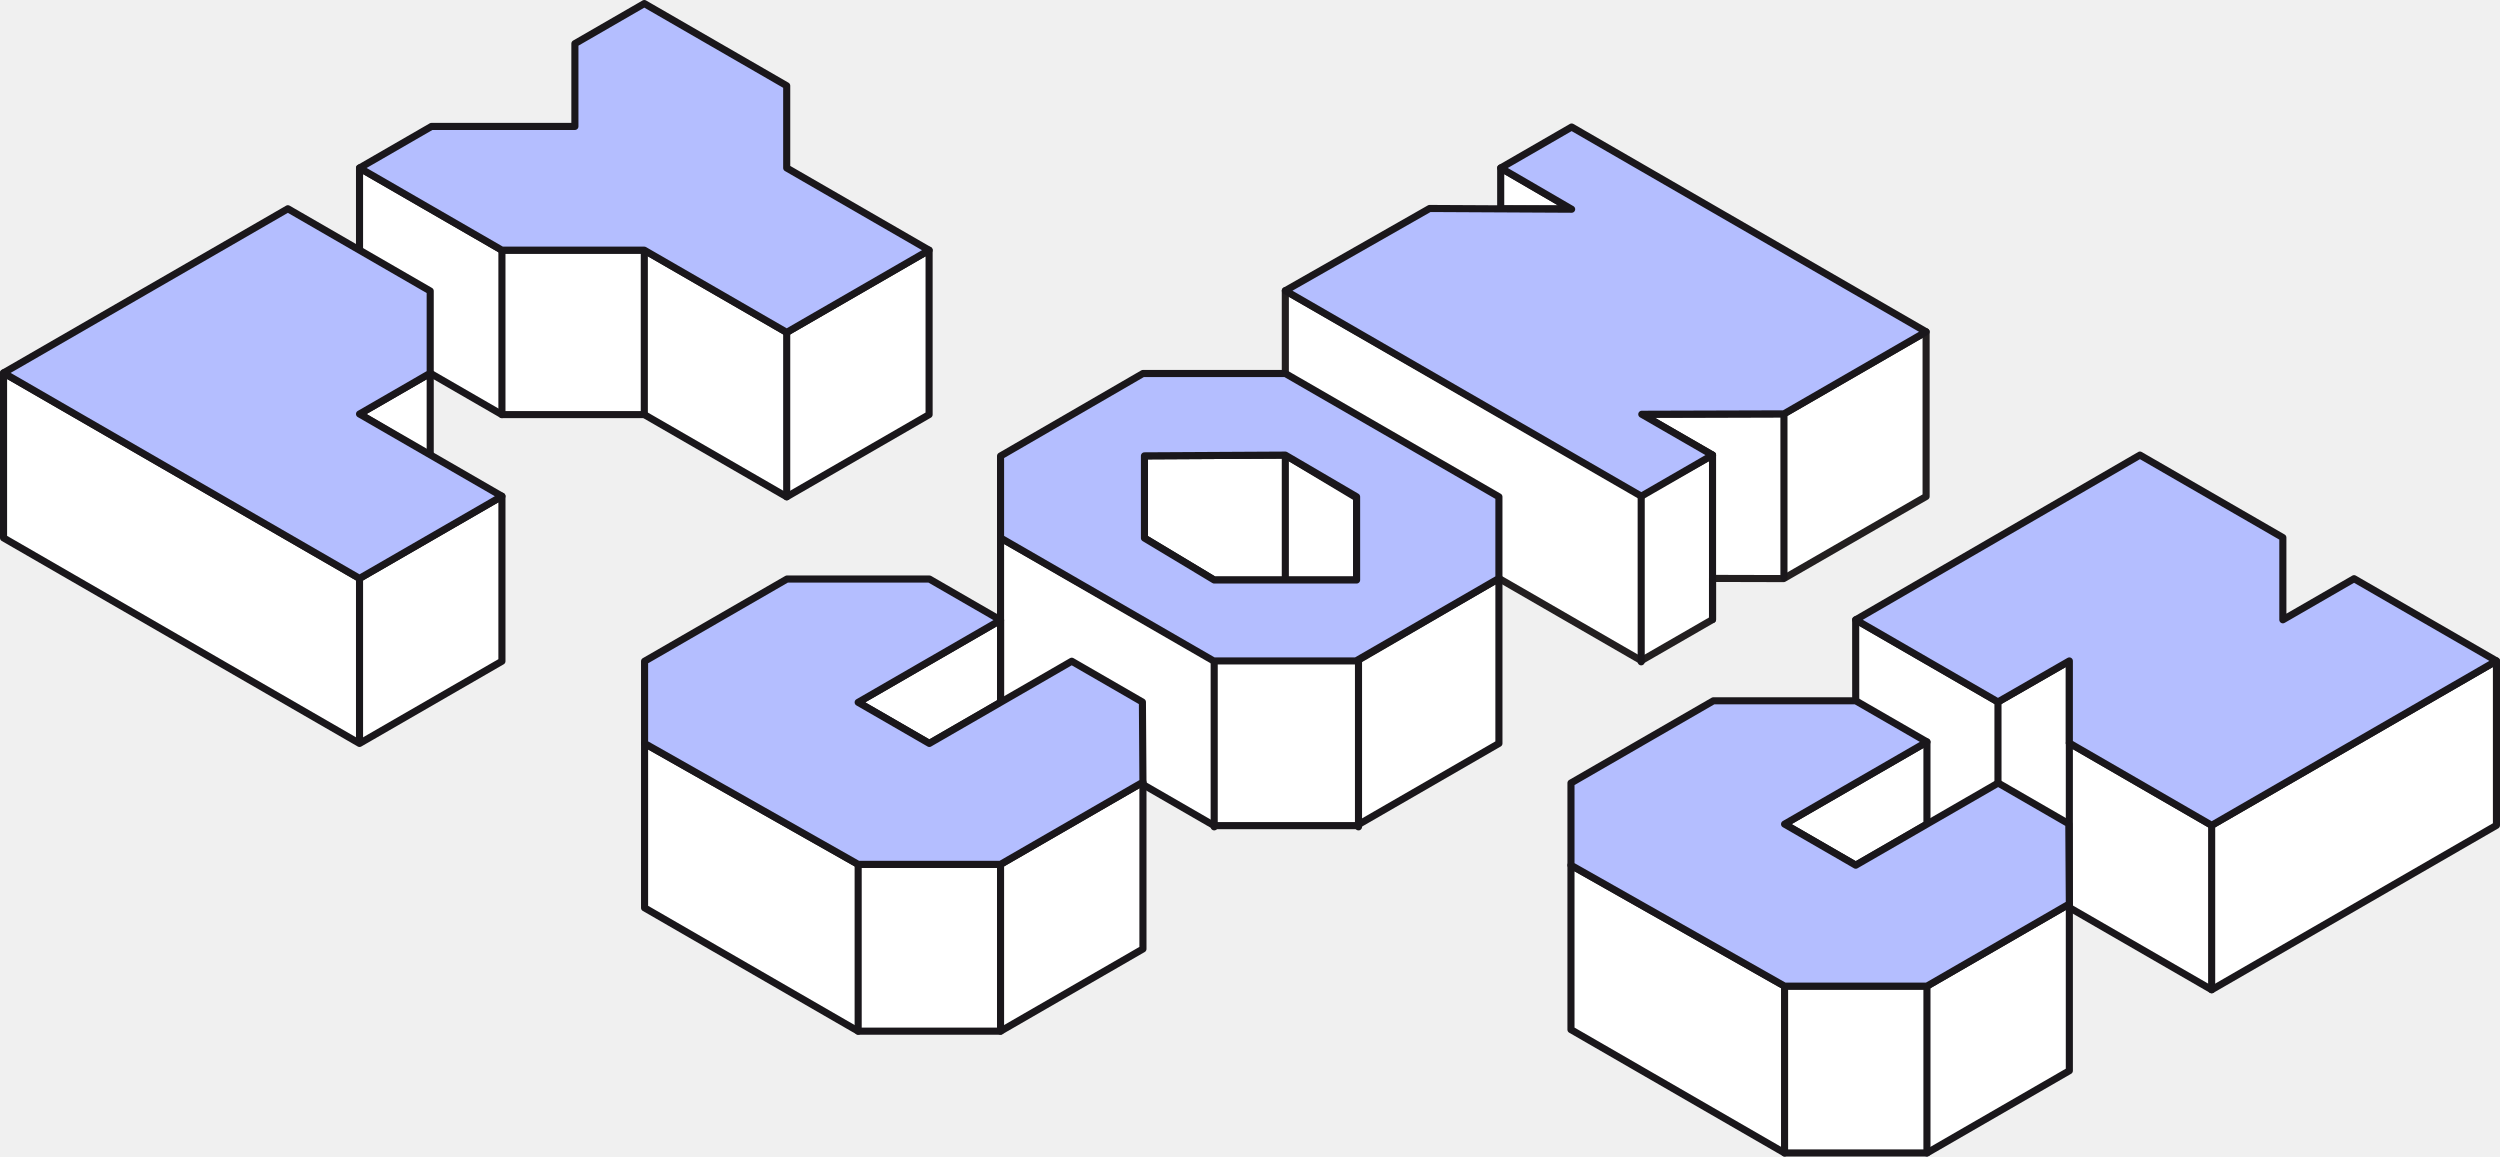
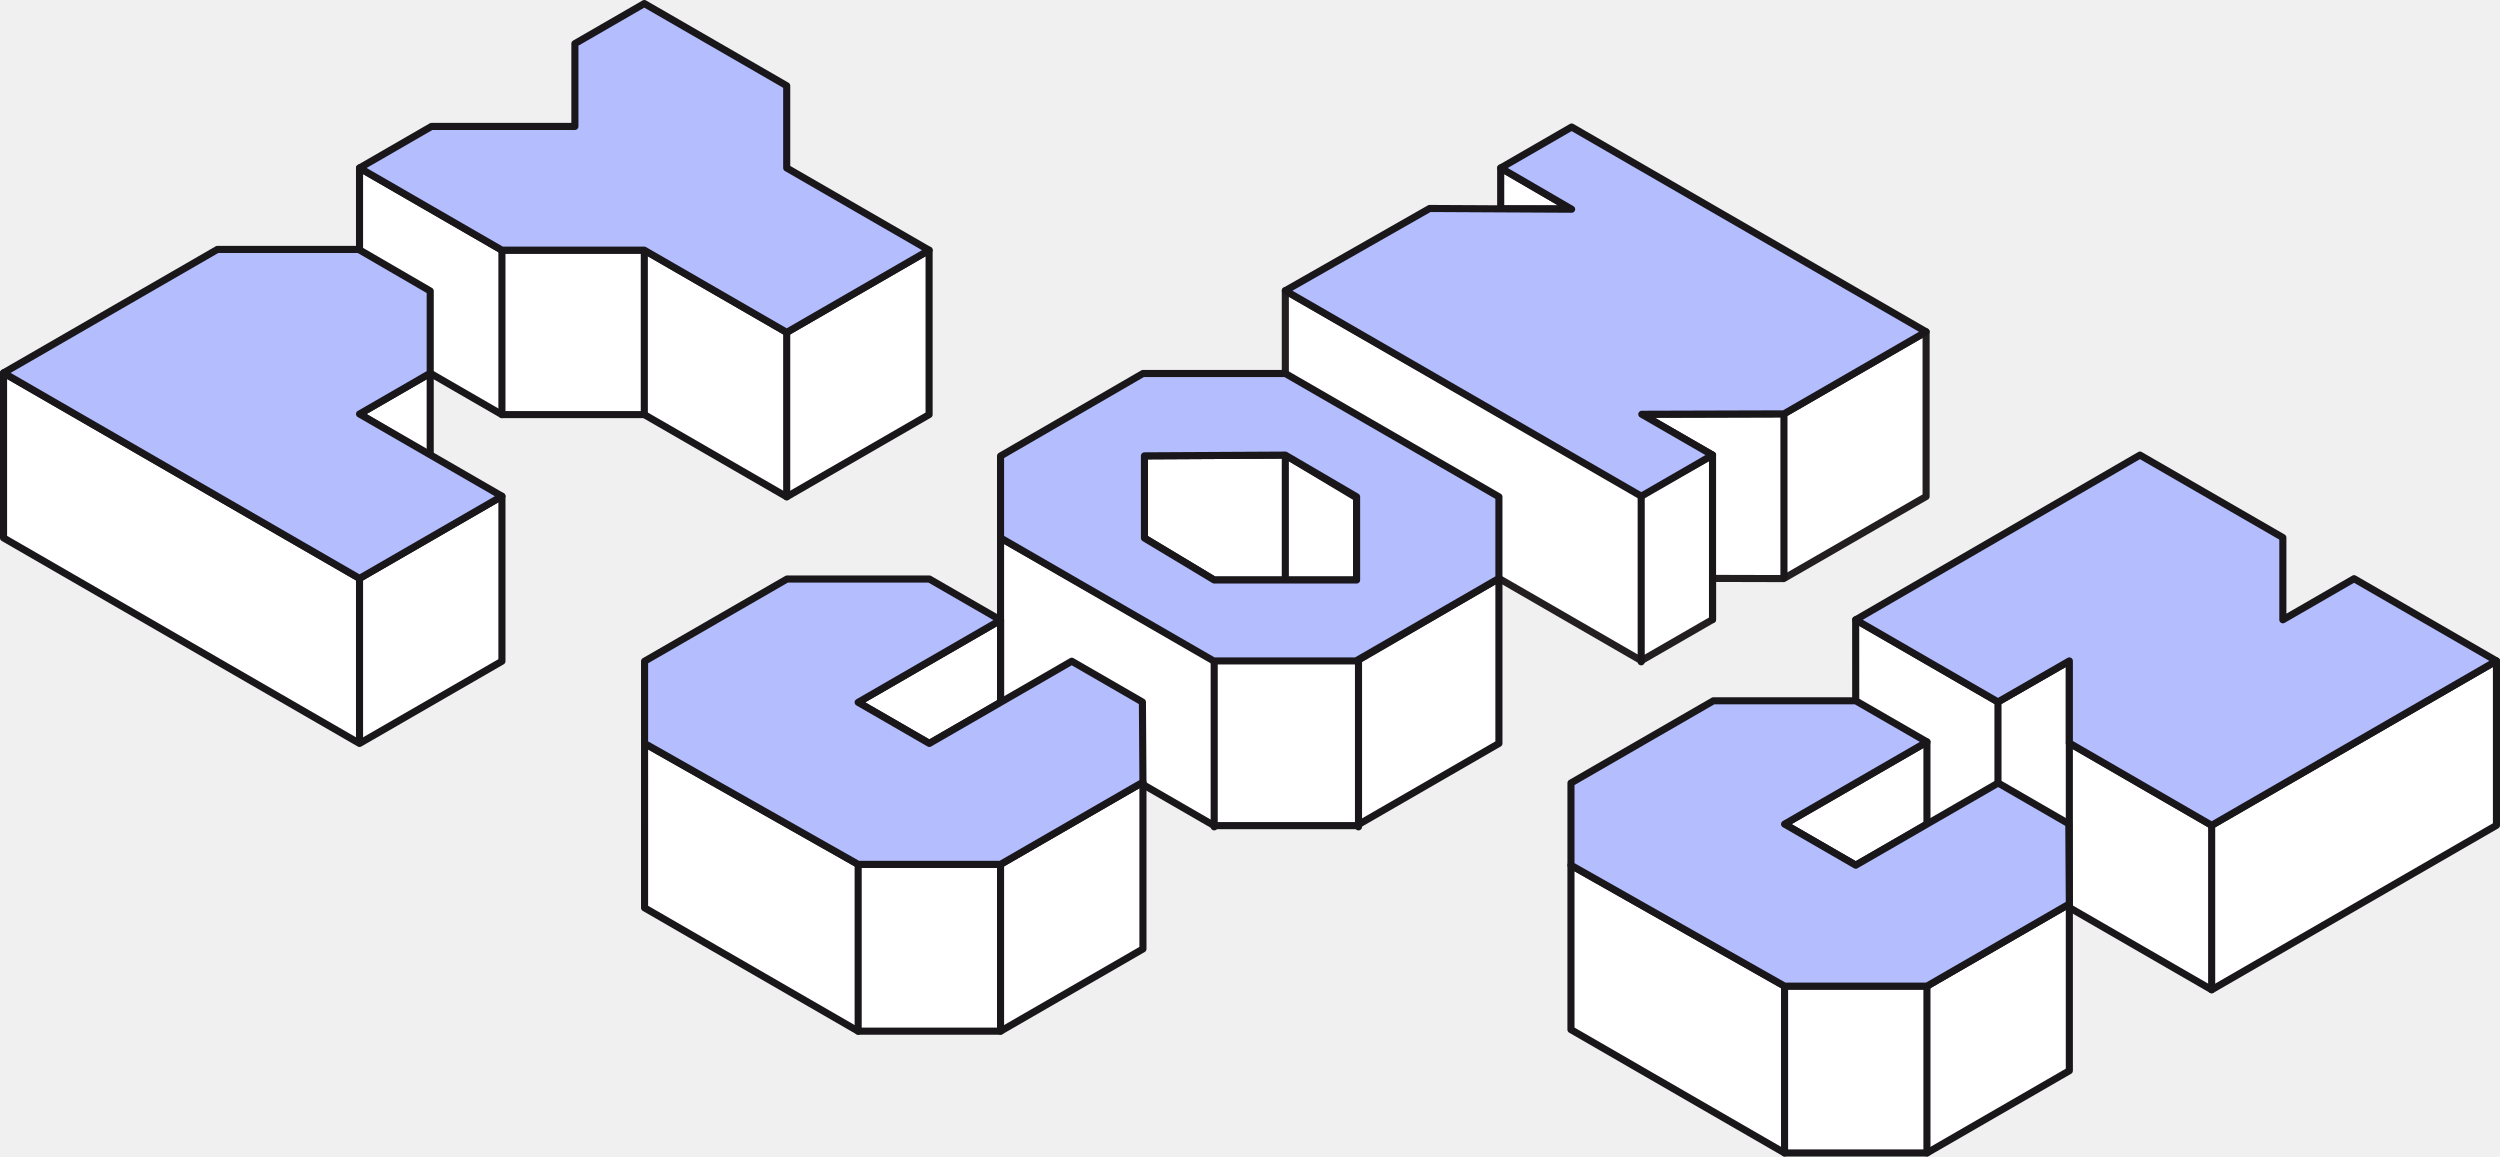
- <svg xmlns="http://www.w3.org/2000/svg" id="svg2" xml:space="preserve" enable-background="new 0 0 841.89 595.28" viewBox="0 0 610.985 282.654" height="282.654" width="610.985" y="0px" x="0px" version="1.1">
-   <defs id="defs358" />
-   <g transform="translate(0,-312.626)" id="Layer_1">
-     <g transform="translate(-115.4527,165.3064)" id="g204">
-       <polygon style="fill:#ffffff;stroke:#231f20;stroke-width:1.735;stroke-linecap:round;stroke-linejoin:round;stroke-miterlimit:10" id="polygon206" points="586.18,228.405 586.18,268.655 551.363,288.724 533.985,288.68 533.985,298.736 516.578,308.772 429.578,258.544 429.578,218.359 516.551,268.297 533.985,258.538 516.696,248.565 551.439,248.462 " stroke-miterlimit="10" />
-       <polygon style="fill:#ffffff;stroke:#1a171b;stroke-width:1.735;stroke-linecap:round;stroke-linejoin:round;stroke-miterlimit:10" id="polygon208" points="568.988,338.986 568.971,298.794 603.745,318.87 621.188,308.85 621.188,328.922 655.972,349.023 725.57,308.84 725.57,349.023 655.969,389.206 " stroke-miterlimit="10" />
-       <polygon style="fill:#ffffff;stroke:#1a171b;stroke-width:1.735;stroke-linecap:round;stroke-linejoin:round;stroke-miterlimit:10" id="polygon210" points="359.981,318.964 359.981,278.783 412.195,308.628 447.462,308.628 481.78,288.68 481.78,329.011 446.98,349.102 412.18,349.102 " stroke-miterlimit="10" />
-       <polygon style="fill:#ffffff;stroke:#1a171b;stroke-width:1.735;stroke-linecap:round;stroke-linejoin:round;stroke-miterlimit:10" id="polygon212" points="238.117,248.646 203.319,228.553 203.319,188.371 238.121,208.463 272.918,208.463 307.718,228.553 342.519,208.463 342.519,248.646 307.719,268.735 272.918,248.646 " stroke-miterlimit="10" />
-       <g id="g214">
-         <polygon style="fill:#ffffff;stroke:#1a171b;stroke-width:1.735;stroke-linecap:round;stroke-linejoin:round;stroke-miterlimit:10" id="polygon216" points="238.121,268.592 238.121,308.919 203.319,329.011 116.32,278.783 116.32,238.452 203.319,288.68 " stroke-miterlimit="10" />
-         <polygon style="fill:#ffffff;stroke:#1a171b;stroke-width:1.735;stroke-linecap:round;stroke-linejoin:round;stroke-miterlimit:10" id="polygon218" points="220.593,258.764 220.593,238.526 203.319,248.499 " stroke-miterlimit="10" />
-       </g>
-       <g id="g220">
-         <polygon style="fill:#ffffff;stroke:#1a171b;stroke-width:1.735;stroke-linecap:round;stroke-linejoin:round;stroke-miterlimit:10" id="polygon222" points="272.98,369.193 272.982,329.011 325.183,358.563 359.98,358.563 394.781,338.472 394.781,379.237 359.981,399.331 325.183,399.331 " stroke-miterlimit="10" />
-         <polygon style="fill:#ffffff;stroke:#1a171b;stroke-width:1.735;stroke-linecap:round;stroke-linejoin:round;stroke-miterlimit:10" id="polygon224" points="359.98,298.875 359.98,318.964 342.58,329.011 325.183,318.966 " stroke-miterlimit="10" />
-       </g>
-       <g id="g226">
-         <polygon style="fill:#ffffff;stroke:#1a171b;stroke-width:1.735;stroke-linecap:round;stroke-linejoin:round;stroke-miterlimit:10" id="polygon228" points="499.388,398.955 499.389,358.773 551.589,388.325 586.387,388.325 621.188,368.233 621.188,409 586.389,429.094 551.589,429.094 " stroke-miterlimit="10" />
-         <polygon style="fill:#ffffff;stroke:#1a171b;stroke-width:1.735;stroke-linecap:round;stroke-linejoin:round;stroke-miterlimit:10" id="polygon230" points="586.387,328.637 586.387,348.726 568.986,358.773 551.589,348.728 " stroke-miterlimit="10" />
-       </g>
-       <line style="fill:none;stroke:#1a171b;stroke-width:1.735;stroke-linecap:round;stroke-linejoin:round;stroke-miterlimit:10" id="line232" y2="327.56" x2="203.319" y1="288.68" x1="203.319" stroke-miterlimit="10" />
-       <line style="fill:none;stroke:#1a171b;stroke-width:1.735;stroke-linecap:round;stroke-linejoin:round;stroke-miterlimit:10" id="line234" y2="248.646" x2="238.121" y1="208.463" x1="238.121" stroke-miterlimit="10" />
-       <line style="fill:none;stroke:#1a171b;stroke-width:1.735;stroke-linecap:round;stroke-linejoin:round;stroke-miterlimit:10" id="line236" y2="248.646" x2="272.918" y1="208.463" x1="272.918" stroke-miterlimit="10" />
-       <line style="fill:none;stroke:#1a171b;stroke-width:1.735;stroke-linecap:round;stroke-linejoin:round;stroke-miterlimit:10" id="line238" y2="268.735" x2="307.718" y1="228.553" x1="307.718" stroke-miterlimit="10" />
-       <line style="fill:none;stroke:#1a171b;stroke-width:1.735;stroke-linecap:round;stroke-linejoin:round;stroke-miterlimit:10" id="line240" y2="399.331" x2="325.183" y1="358.563" x1="325.183" stroke-miterlimit="10" />
-       <line style="fill:none;stroke:#1a171b;stroke-width:1.735;stroke-linecap:round;stroke-linejoin:round;stroke-miterlimit:10" id="line242" y2="399.331" x2="359.98" y1="358.563" x1="359.98" stroke-miterlimit="10" />
-       <line style="fill:none;stroke:#1a171b;stroke-width:1.735;stroke-linecap:round;stroke-linejoin:round;stroke-miterlimit:10" id="line244" y2="429.094" x2="551.589" y1="388.325" x1="551.589" stroke-miterlimit="10" />
-       <line style="fill:none;stroke:#1a171b;stroke-width:1.735;stroke-linecap:round;stroke-linejoin:round;stroke-miterlimit:10" id="line246" y2="429.094" x2="586.387" y1="388.325" x1="586.387" stroke-miterlimit="10" />
-       <line style="fill:none;stroke:#1a171b;stroke-width:1.735;stroke-linecap:round;stroke-linejoin:round;stroke-miterlimit:10" id="line248" y2="349.396" x2="412.195" y1="308.628" x1="412.195" stroke-miterlimit="10" />
-       <line style="fill:none;stroke:#1a171b;stroke-width:1.735;stroke-linecap:round;stroke-linejoin:round;stroke-miterlimit:10" id="line250" y2="349.396" x2="447.462" y1="308.628" x1="447.462" stroke-miterlimit="10" />
-       <line style="fill:none;stroke:#1a171b;stroke-width:1.735;stroke-linecap:round;stroke-linejoin:round;stroke-miterlimit:10" id="line252" y2="389.206" x2="655.969" y1="349.022" x1="655.969" stroke-miterlimit="10" />
-       <line style="fill:none;stroke:#1a171b;stroke-width:1.735;stroke-linecap:round;stroke-linejoin:round;stroke-miterlimit:10" id="line254" y2="369.114" x2="621.188" y1="328.93" x1="621.188" stroke-miterlimit="10" />
-       <line style="fill:none;stroke:#1a171b;stroke-width:1.735;stroke-linecap:round;stroke-linejoin:round;stroke-miterlimit:10" id="line256" y2="358.99" x2="603.745" y1="318.806" x1="603.745" stroke-miterlimit="10" />
-       <line style="fill:none;stroke:#1a171b;stroke-width:1.735;stroke-linecap:round;stroke-linejoin:round;stroke-miterlimit:10" id="line258" y2="309.065" x2="516.551" y1="268.297" x1="516.551" stroke-miterlimit="10" />
-       <line style="fill:none;stroke:#1a171b;stroke-width:1.735;stroke-linecap:round;stroke-linejoin:round;stroke-miterlimit:10" id="line260" y2="298.736" x2="533.985" y1="258.538" x1="533.985" stroke-miterlimit="10" />
-       <line style="fill:none;stroke:#1a171b;stroke-width:1.735;stroke-linecap:round;stroke-linejoin:round;stroke-miterlimit:10" id="line262" y2="288.532" x2="551.439" y1="248.462" x1="551.439" stroke-miterlimit="10" />
-       <polygon style="fill:#ffffff;stroke:#1a171b;stroke-width:1.735;stroke-linecap:round;stroke-linejoin:round;stroke-miterlimit:10" id="polygon264" points="395.15,258.729 395.15,278.82 412.197,289.069 446.998,289.069 446.998,268.986 429.578,258.544 " stroke-miterlimit="10" />
-       <line style="fill:none;stroke:#1a171b;stroke-width:1.735;stroke-linecap:round;stroke-linejoin:round;stroke-miterlimit:10" id="line266" y2="288.682" x2="429.578" y1="258.544" x1="429.578" stroke-miterlimit="10" />
-       <polygon style="fill:#ffffff;stroke:#1a171b;stroke-width:1.735;stroke-linecap:round;stroke-linejoin:round;stroke-miterlimit:10" id="polygon268" points="482.216,188.371 482.216,198.359 499.388,198.359 " stroke-miterlimit="10" />
-       <polygon style="fill:#b4beff;stroke:#1a171b;stroke-width:1.735;stroke-linecap:round;stroke-linejoin:round;stroke-miterlimit:10" id="polygon270" points="464.841,198.27 429.578,218.359 516.576,268.588 533.985,258.538 516.696,248.565 551.439,248.462 586.18,228.405 499.55,178.362 482.216,188.371 499.55,198.452 " stroke-miterlimit="10" />
-       <polygon style="fill:#b4beff;stroke:#1a171b;stroke-width:1.735;stroke-linecap:round;stroke-linejoin:round;stroke-miterlimit:10" id="polygon272" points="116.32,238.452 203.319,288.68 238.121,268.592 203.319,248.499 220.593,238.526 220.593,218.435 185.803,198.337 " stroke-miterlimit="10" />
-       <polygon style="fill:#b4beff;stroke:#1a171b;stroke-width:1.735;stroke-linecap:round;stroke-linejoin:round;stroke-miterlimit:10" id="polygon274" points="394.652,318.895 394.781,338.472 359.98,358.563 325.183,358.563 272.982,329.011 272.982,308.921 307.783,288.829 342.581,288.829 359.981,298.873 325.183,318.966 342.58,329.011 377.381,308.919 " stroke-miterlimit="10" />
-       <polygon style="fill:#b4beff;stroke:#1a171b;stroke-width:1.735;stroke-linecap:round;stroke-linejoin:round;stroke-miterlimit:10" id="polygon276" points="621.059,348.656 621.188,368.233 586.387,388.325 551.589,388.325 499.389,358.773 499.389,338.683 534.19,318.591 568.988,318.591 586.389,328.636 551.589,348.728 568.986,358.773 603.787,338.682 " stroke-miterlimit="10" />
-       <polygon style="fill:#b4beff;stroke:#1a171b;stroke-width:1.735;stroke-linecap:round;stroke-linejoin:round;stroke-miterlimit:10" id="polygon278" points="655.972,349.023 725.57,308.84 690.77,288.749 673.369,298.794 673.369,278.7 638.444,258.538 568.975,298.794 603.745,318.87 621.188,308.85 621.188,328.922 " stroke-miterlimit="10" />
-       <path style="fill:#b4beff;stroke:#1a171b;stroke-width:1.735;stroke-linecap:round;stroke-linejoin:round;stroke-miterlimit:10" id="path280" d="m 429.58,238.599 -34.799,0 -34.8,20.165 0,20.02 52.069,30.063 34.802,0 34.926,-20.167 0,-19.944 -52.198,-30.137 z m 17.418,50.47 -34.801,0 -17.047,-10.249 0,-20.092 34.428,-0.185 17.42,10.191 0,20.335 z" stroke-miterlimit="10" />
-       <polygon style="fill:#b4beff;stroke:#1a171b;stroke-width:1.735;stroke-linecap:round;stroke-linejoin:round;stroke-miterlimit:10" id="polygon282" points="238.121,208.463 272.918,208.463 307.718,228.553 342.519,208.463 307.719,188.371 307.719,168.278 272.918,148.187 255.953,157.982 255.953,178.218 220.904,178.218 203.319,188.371 " stroke-miterlimit="10" />
+ <svg xmlns="http://www.w3.org/2000/svg" version="1.1" id="Layer_1" x="0px" y="0px" width="610.985" height="282.653" viewBox="0 0 610.985 282.653" enable-background="new 0 0 841.891 595.281" xml:space="preserve">
+   <defs id="defs85" />
+   <g id="g3" transform="translate(-115.4527,-147.3196)">
+     <polygon stroke-miterlimit="10" points="429.578,258.544 429.578,218.359 516.551,268.296 533.985,258.539 516.696,248.565 551.439,248.462 586.179,228.405 586.179,268.656 551.363,288.724 533.985,288.679 533.985,298.736 516.578,308.773 " id="polygon5" style="fill:#ffffff;stroke:#231f20;stroke-width:1.735;stroke-linecap:round;stroke-linejoin:round;stroke-miterlimit:10" />
+     <polygon stroke-miterlimit="10" points="621.187,308.849 621.187,328.921 655.971,349.023 725.57,308.839 725.57,349.023 655.969,389.207 568.988,338.986 568.97,298.794 603.745,318.871 " id="polygon7" style="fill:#ffffff;stroke:#1a171b;stroke-width:1.735;stroke-linecap:round;stroke-linejoin:round;stroke-miterlimit:10" />
+     <polygon stroke-miterlimit="10" points="412.195,308.628 447.462,308.628 481.78,288.679 481.78,329.011 446.98,349.101 412.179,349.101 359.981,318.964 359.981,278.783 " id="polygon9" style="fill:#ffffff;stroke:#1a171b;stroke-width:1.735;stroke-linecap:round;stroke-linejoin:round;stroke-miterlimit:10" />
+     <polygon stroke-miterlimit="10" points="342.518,208.463 342.518,248.646 307.719,268.736 272.918,248.646 238.117,248.646 203.319,228.553 203.319,188.371 238.121,208.463 272.918,208.463 307.718,228.553 " id="polygon11" style="fill:#ffffff;stroke:#1a171b;stroke-width:1.735;stroke-linecap:round;stroke-linejoin:round;stroke-miterlimit:10" />
+     <g id="g13">
+       <polygon stroke-miterlimit="10" points="238.121,268.591 238.121,308.919 203.319,329.011 116.32,278.783 116.32,238.452 203.319,288.679 " id="polygon15" style="fill:#ffffff;stroke:#1a171b;stroke-width:1.735;stroke-linecap:round;stroke-linejoin:round;stroke-miterlimit:10" />
+       <polygon stroke-miterlimit="10" points="220.593,258.763 220.593,238.526 203.319,248.499 " id="polygon17" style="fill:#ffffff;stroke:#1a171b;stroke-width:1.735;stroke-linecap:round;stroke-linejoin:round;stroke-miterlimit:10" />
    </g>
+     <g id="g19">
+       <polygon stroke-miterlimit="10" points="325.182,358.564 359.98,358.564 394.781,338.472 394.781,379.238 359.981,399.332 325.182,399.332 272.98,369.193 272.982,329.011 " id="polygon21" style="fill:#ffffff;stroke:#1a171b;stroke-width:1.735;stroke-linecap:round;stroke-linejoin:round;stroke-miterlimit:10" />
+       <polygon stroke-miterlimit="10" points="342.58,329.011 325.182,318.966 359.98,298.875 359.98,318.964 " id="polygon23" style="fill:#ffffff;stroke:#1a171b;stroke-width:1.735;stroke-linecap:round;stroke-linejoin:round;stroke-miterlimit:10" />
+     </g>
+     <g id="g25">
+       <polygon stroke-miterlimit="10" points="551.589,388.326 586.386,388.326 621.187,368.234 621.187,409 586.388,429.093 551.589,429.093 499.387,398.955 499.388,358.773 " id="polygon27" style="fill:#ffffff;stroke:#1a171b;stroke-width:1.735;stroke-linecap:round;stroke-linejoin:round;stroke-miterlimit:10" />
+       <polygon stroke-miterlimit="10" points="568.986,358.773 551.589,348.728 586.386,328.636 586.386,348.726 " id="polygon29" style="fill:#ffffff;stroke:#1a171b;stroke-width:1.735;stroke-linecap:round;stroke-linejoin:round;stroke-miterlimit:10" />
+     </g>
+     <line stroke-miterlimit="10" x1="203.319" y1="288.679" x2="203.319" y2="327.56" id="line31" style="fill:none;stroke:#1a171b;stroke-width:1.735;stroke-linecap:round;stroke-linejoin:round;stroke-miterlimit:10" />
+     <line stroke-miterlimit="10" x1="238.121" y1="208.463" x2="238.121" y2="248.646" id="line33" style="fill:none;stroke:#1a171b;stroke-width:1.735;stroke-linecap:round;stroke-linejoin:round;stroke-miterlimit:10" />
+     <line stroke-miterlimit="10" x1="272.918" y1="208.463" x2="272.918" y2="248.646" id="line35" style="fill:none;stroke:#1a171b;stroke-width:1.735;stroke-linecap:round;stroke-linejoin:round;stroke-miterlimit:10" />
+     <line stroke-miterlimit="10" x1="307.718" y1="228.553" x2="307.718" y2="268.736" id="line37" style="fill:none;stroke:#1a171b;stroke-width:1.735;stroke-linecap:round;stroke-linejoin:round;stroke-miterlimit:10" />
+     <line stroke-miterlimit="10" x1="325.182" y1="358.564" x2="325.182" y2="399.332" id="line39" style="fill:none;stroke:#1a171b;stroke-width:1.735;stroke-linecap:round;stroke-linejoin:round;stroke-miterlimit:10" />
+     <line stroke-miterlimit="10" x1="359.98" y1="358.564" x2="359.98" y2="399.332" id="line41" style="fill:none;stroke:#1a171b;stroke-width:1.735;stroke-linecap:round;stroke-linejoin:round;stroke-miterlimit:10" />
+     <line stroke-miterlimit="10" x1="551.589" y1="388.326" x2="551.589" y2="429.093" id="line43" style="fill:none;stroke:#1a171b;stroke-width:1.735;stroke-linecap:round;stroke-linejoin:round;stroke-miterlimit:10" />
+     <line stroke-miterlimit="10" x1="586.386" y1="388.326" x2="586.386" y2="429.093" id="line45" style="fill:none;stroke:#1a171b;stroke-width:1.735;stroke-linecap:round;stroke-linejoin:round;stroke-miterlimit:10" />
+     <line stroke-miterlimit="10" x1="412.195" y1="308.628" x2="412.195" y2="349.396" id="line47" style="fill:none;stroke:#1a171b;stroke-width:1.735;stroke-linecap:round;stroke-linejoin:round;stroke-miterlimit:10" />
+     <line stroke-miterlimit="10" x1="447.462" y1="308.628" x2="447.462" y2="349.396" id="line49" style="fill:none;stroke:#1a171b;stroke-width:1.735;stroke-linecap:round;stroke-linejoin:round;stroke-miterlimit:10" />
+     <line stroke-miterlimit="10" x1="655.969" y1="349.023" x2="655.969" y2="389.207" id="line51" style="fill:none;stroke:#1a171b;stroke-width:1.735;stroke-linecap:round;stroke-linejoin:round;stroke-miterlimit:10" />
+     <line stroke-miterlimit="10" x1="621.187" y1="328.929" x2="621.187" y2="369.115" id="line53" style="fill:none;stroke:#1a171b;stroke-width:1.735;stroke-linecap:round;stroke-linejoin:round;stroke-miterlimit:10" />
+     <line stroke-miterlimit="10" x1="603.745" y1="318.806" x2="603.745" y2="358.99" id="line55" style="fill:none;stroke:#1a171b;stroke-width:1.735;stroke-linecap:round;stroke-linejoin:round;stroke-miterlimit:10" />
+     <line stroke-miterlimit="10" x1="516.551" y1="268.296" x2="516.551" y2="309.066" id="line57" style="fill:none;stroke:#1a171b;stroke-width:1.735;stroke-linecap:round;stroke-linejoin:round;stroke-miterlimit:10" />
+     <line stroke-miterlimit="10" x1="533.985" y1="258.539" x2="533.985" y2="298.736" id="line59" style="fill:none;stroke:#1a171b;stroke-width:1.735;stroke-linecap:round;stroke-linejoin:round;stroke-miterlimit:10" />
+     <line stroke-miterlimit="10" x1="551.439" y1="248.462" x2="551.439" y2="288.533" id="line61" style="fill:none;stroke:#1a171b;stroke-width:1.735;stroke-linecap:round;stroke-linejoin:round;stroke-miterlimit:10" />
+     <polygon stroke-miterlimit="10" points="395.15,258.728 395.15,278.82 412.197,289.07 446.998,289.07 446.998,268.986 429.578,258.544 " id="polygon63" style="fill:#ffffff;stroke:#1a171b;stroke-width:1.735;stroke-linecap:round;stroke-linejoin:round;stroke-miterlimit:10" />
+     <line stroke-miterlimit="10" x1="429.578" y1="258.544" x2="429.578" y2="288.681" id="line65" style="fill:none;stroke:#1a171b;stroke-width:1.735;stroke-linecap:round;stroke-linejoin:round;stroke-miterlimit:10" />
+     <polygon stroke-miterlimit="10" points="482.216,188.371 482.216,198.359 499.387,198.359 " id="polygon67" style="fill:#ffffff;stroke:#1a171b;stroke-width:1.735;stroke-linecap:round;stroke-linejoin:round;stroke-miterlimit:10" />
+     <polygon stroke-miterlimit="10" points="586.179,228.405 499.55,178.362 482.216,188.371 499.55,198.452 464.841,198.27 429.578,218.359 516.576,268.587 533.985,258.539 516.696,248.565 551.439,248.462 " id="polygon69" style="fill:#b4beff;stroke:#1a171b;stroke-width:1.735;stroke-linecap:round;stroke-linejoin:round;stroke-miterlimit:10" />
+     <polygon stroke-miterlimit="10" points="307.783,288.83 342.581,288.83 359.981,298.873 325.182,318.966 342.58,329.011 377.381,308.919 394.652,318.894 394.781,338.472 359.98,358.564 325.182,358.564 272.982,329.011 272.982,308.921 " id="polygon71" style="fill:#b4beff;stroke:#1a171b;stroke-width:1.735;stroke-linecap:round;stroke-linejoin:round;stroke-miterlimit:10" />
+     <polygon stroke-miterlimit="10" points="534.19,318.591 568.988,318.591 586.388,328.636 551.589,348.728 568.986,358.773 603.787,338.681 621.058,348.656 621.187,368.234 586.386,388.326 551.589,388.326 499.388,358.773 499.388,338.683 " id="polygon73" style="fill:#b4beff;stroke:#1a171b;stroke-width:1.735;stroke-linecap:round;stroke-linejoin:round;stroke-miterlimit:10" />
+     <polygon stroke-miterlimit="10" points="568.974,298.794 603.745,318.871 621.187,308.849 621.187,328.921 655.971,349.023 725.57,308.839 690.769,288.75 673.369,298.794 673.369,278.701 638.444,258.539 " id="polygon75" style="fill:#b4beff;stroke:#1a171b;stroke-width:1.735;stroke-linecap:round;stroke-linejoin:round;stroke-miterlimit:10" />
+     <path stroke-miterlimit="10" d="m 429.58,238.599 -34.799,0 -34.8,20.165 0,20.02 52.069,30.064 34.802,0 34.926,-20.168 0,-19.943 -52.198,-30.138 z m 17.418,50.471 -34.801,0 -17.047,-10.25 0,-20.092 34.428,-0.184 17.42,10.191 0,20.335 z" id="path77" style="fill:#b4beff;stroke:#1a171b;stroke-width:1.735;stroke-linecap:round;stroke-linejoin:round;stroke-miterlimit:10" />
+     <polygon stroke-miterlimit="10" points="238.121,208.463 272.918,208.463 307.718,228.553 342.518,208.463 307.719,188.371 307.719,168.278 272.918,148.187 255.953,157.982 255.953,178.218 220.904,178.218 203.319,188.371 " id="polygon79" style="fill:#b4beff;stroke:#1a171b;stroke-width:1.735;stroke-linecap:round;stroke-linejoin:round;stroke-miterlimit:10" />
+     <polygon stroke-miterlimit="10" points="203.104,208.278 168.578,208.28 116.32,238.451 203.321,288.679 238.122,268.591 203.321,248.499 220.594,238.525 220.594,218.433 " id="polygon81" style="fill:#b4beff;stroke:#1a171b;stroke-width:1.735;stroke-linecap:round;stroke-linejoin:round;stroke-miterlimit:10" />
  </g>
</svg>
